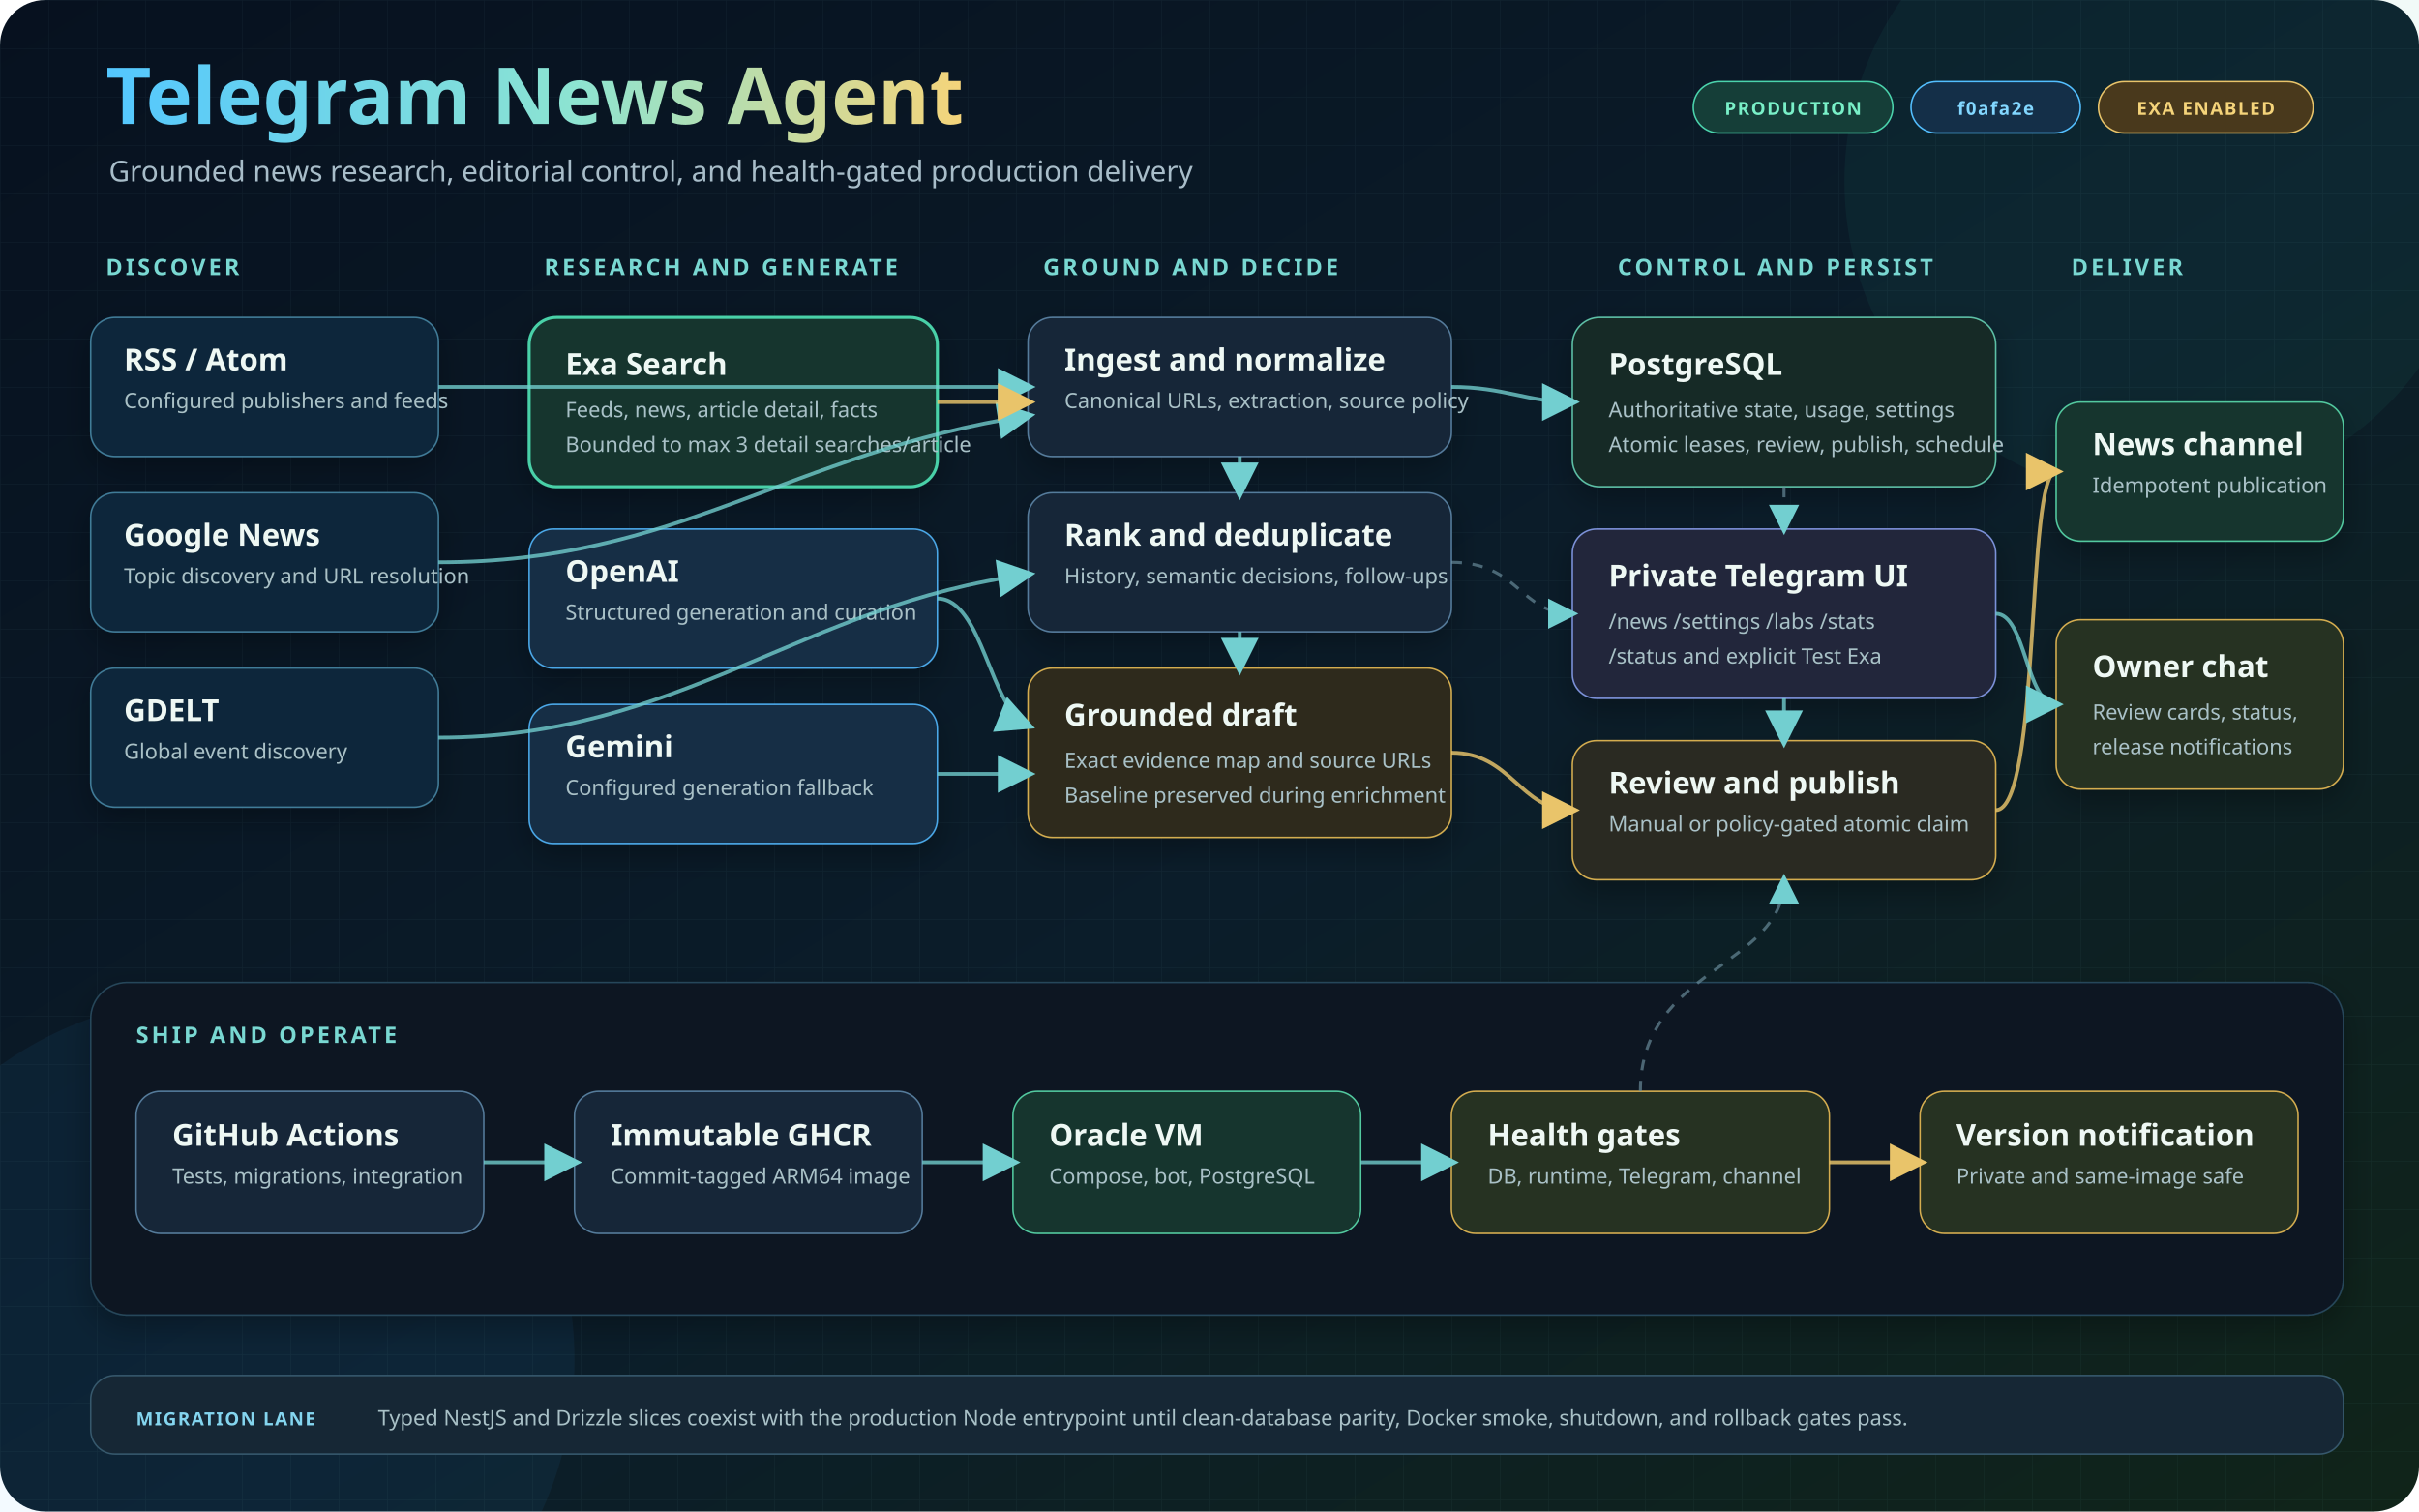
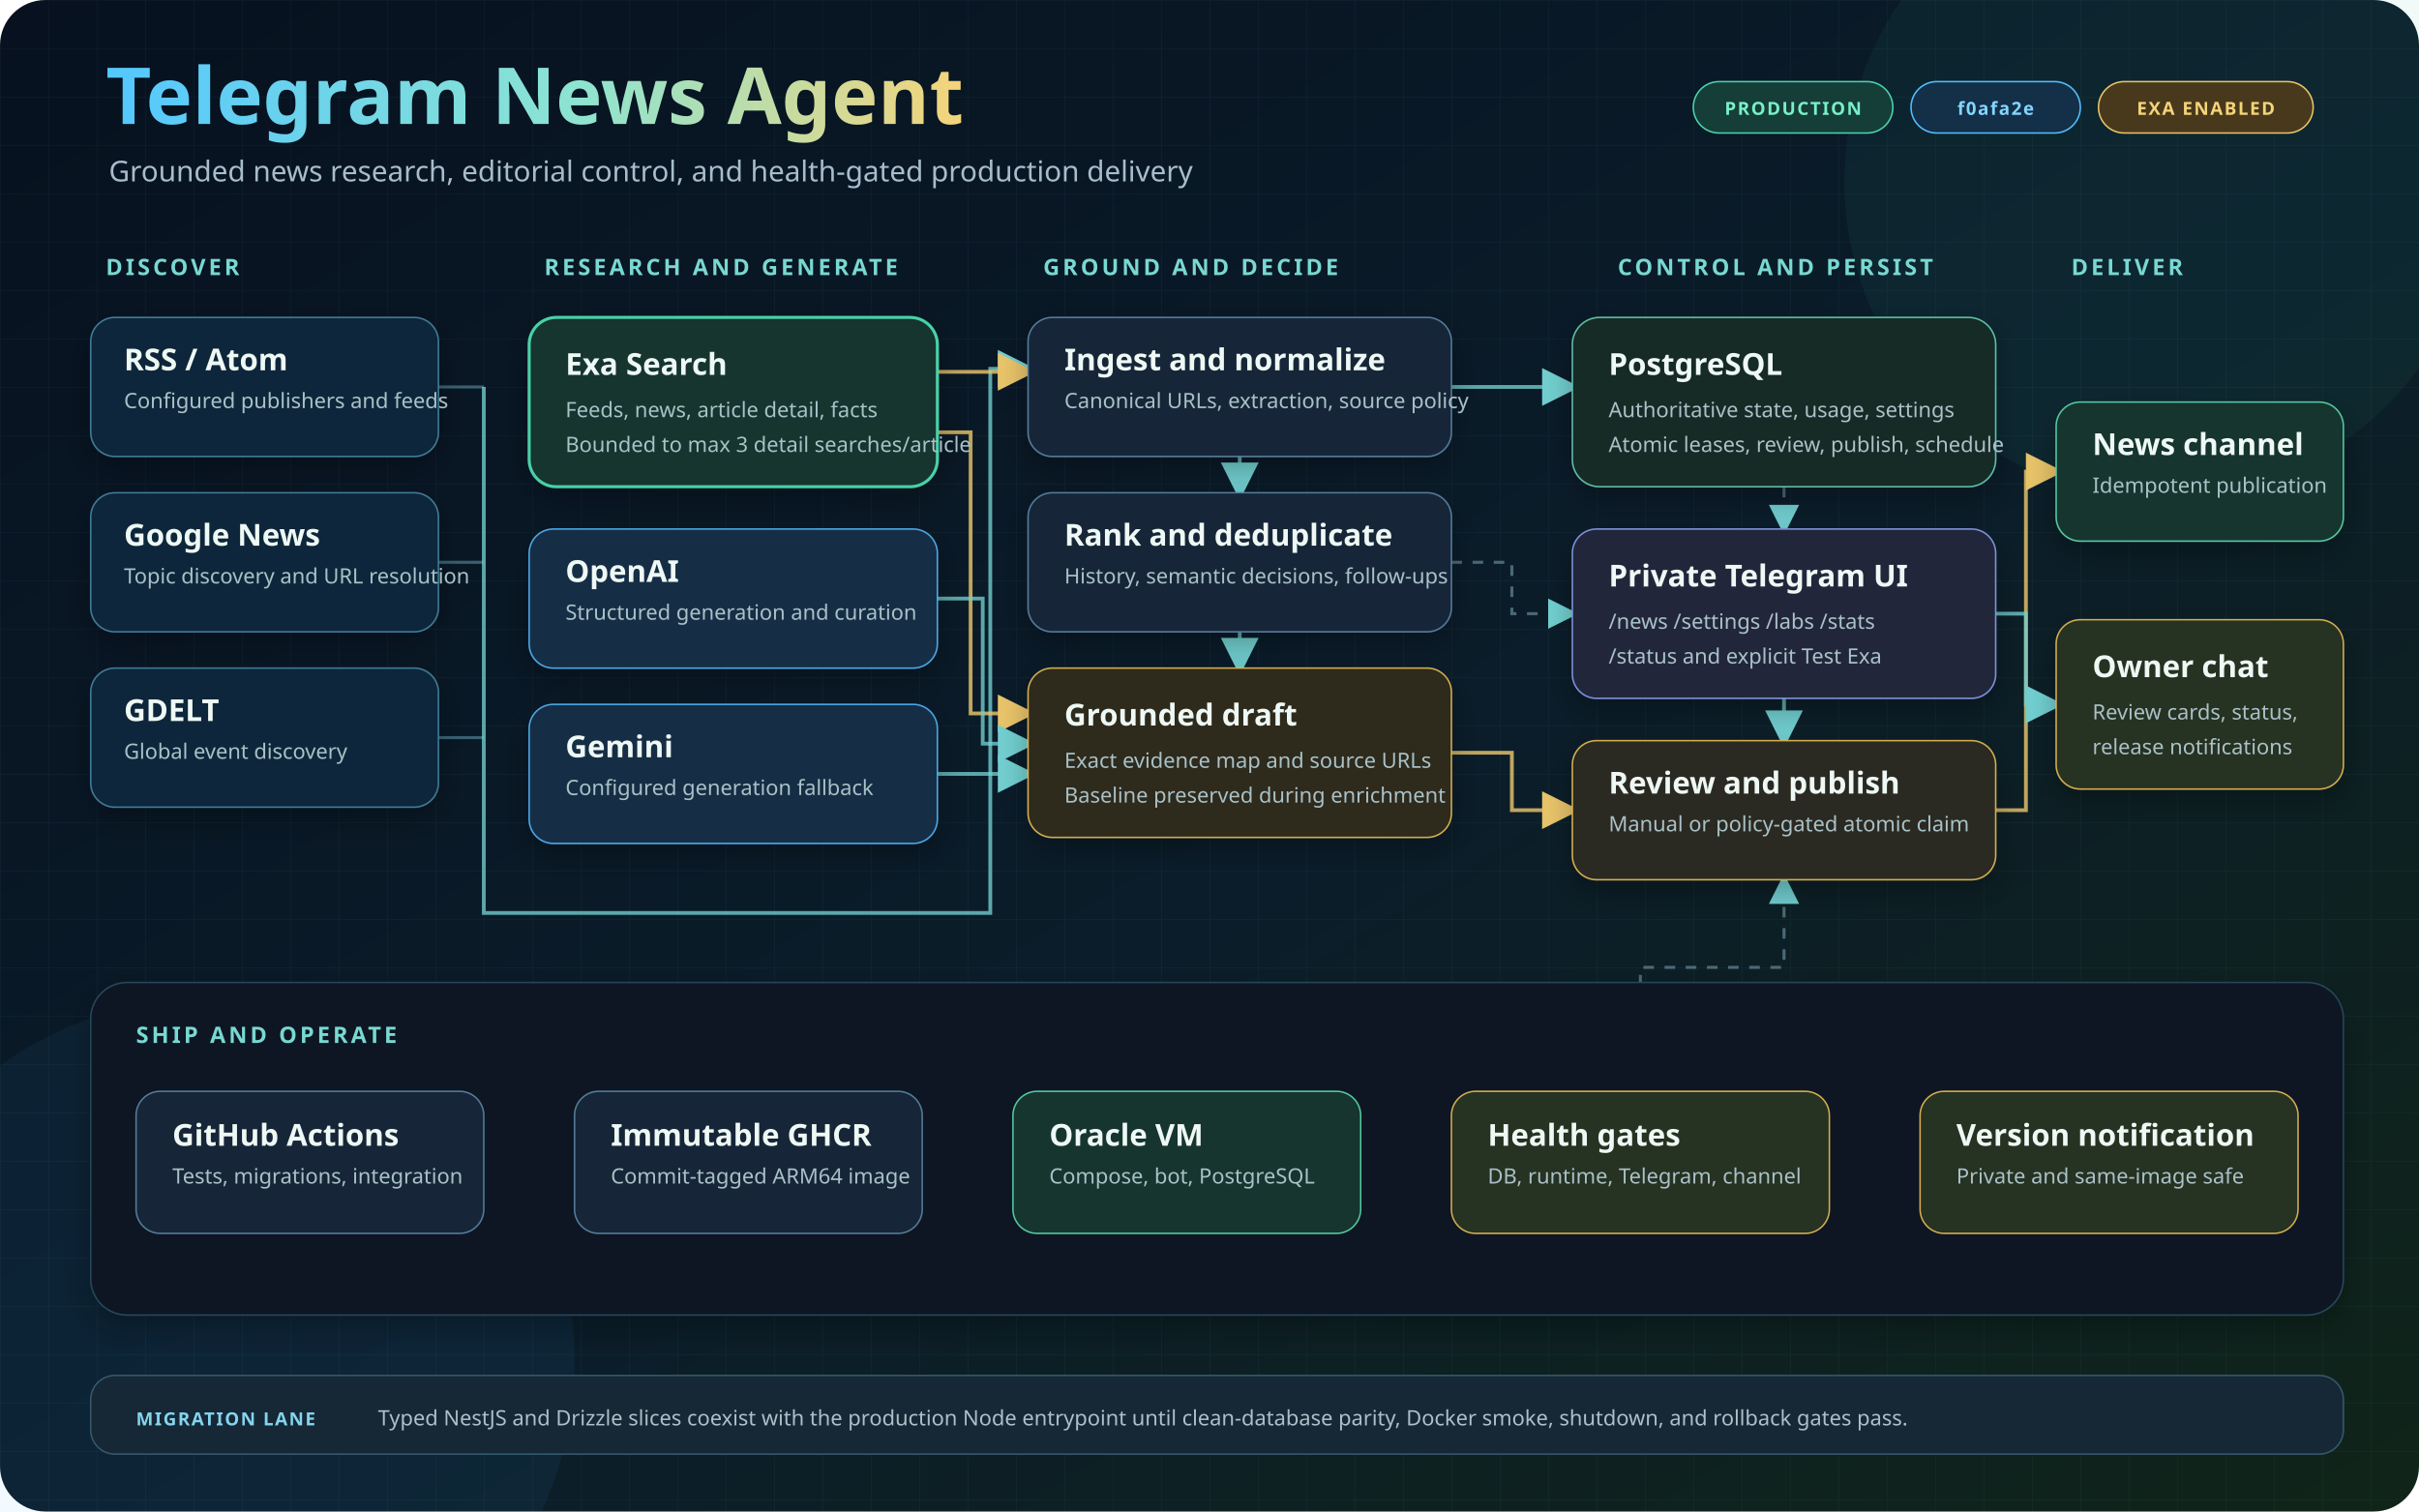
<svg xmlns="http://www.w3.org/2000/svg" width="1600" height="1000" viewBox="0 0 1600 1000" role="img" aria-labelledby="title desc">
  <defs>
    <linearGradient id="bg" x1="0" y1="0" x2="1" y2="1">
      <stop offset="0" stop-color="#07111f" />
      <stop offset="0.55" stop-color="#0b1d2a" />
      <stop offset="1" stop-color="#102419" />
    </linearGradient>
    <linearGradient id="titleGradient" x1="0" y1="0" x2="1" y2="0">
      <stop offset="0" stop-color="#53c7ff" />
      <stop offset="0.55" stop-color="#8de4d1" />
      <stop offset="1" stop-color="#f5d47a" />
    </linearGradient>
    <pattern id="grid" width="32" height="32" patternUnits="userSpaceOnUse">
      <path d="M 32 0 L 0 0 0 32" fill="none" stroke="#9dd7c8" stroke-opacity="0.05" stroke-width="1" />
    </pattern>
    <filter id="shadow" x="-20%" y="-20%" width="140%" height="140%">
      <feDropShadow dx="0" dy="8" stdDeviation="10" flood-color="#000" flood-opacity="0.28" />
    </filter>
    <marker id="arrow" markerWidth="10" markerHeight="10" refX="8" refY="5" orient="auto">
      <path d="M0,0 L10,5 L0,10 z" fill="#72cfd0" />
    </marker>
    <marker id="arrowGold" markerWidth="10" markerHeight="10" refX="8" refY="5" orient="auto">
      <path d="M0,0 L10,5 L0,10 z" fill="#e9c46a" />
    </marker>
    <style>
      .title { font: 700 52px 'Avenir Next', 'Trebuchet MS', sans-serif; fill: url(#titleGradient); }
      .subtitle { font: 400 19px 'Avenir Next', 'Trebuchet MS', sans-serif; fill: #a8bdc9; }
      .section { font: 700 15px 'Avenir Next', 'Trebuchet MS', sans-serif; letter-spacing: 2px; fill: #79d8d2; }
      .node-title { font: 700 20px 'Avenir Next', 'Trebuchet MS', sans-serif; fill: #eef8f4; }
      .node-copy { font: 400 14px 'Avenir Next', 'Trebuchet MS', sans-serif; fill: #a9c1c7; }
      .small { font: 600 12px 'Avenir Next', 'Trebuchet MS', sans-serif; letter-spacing: 1px; }
      .edge { fill: none; stroke: #72cfd0; stroke-width: 2.5; stroke-opacity: 0.78; marker-end: url(#arrow); }
      .edge-gold { fill: none; stroke: #e9c46a; stroke-width: 2.5; stroke-opacity: 0.82; marker-end: url(#arrowGold); }
      .edge-soft { fill: none; stroke: #6d91a0; stroke-width: 2; stroke-dasharray: 7 7; stroke-opacity: 0.65; marker-end: url(#arrow); }
+       .bus { fill: none; stroke: #4f8192; stroke-width: 2; stroke-opacity: 0.7; }
    </style>
  </defs>
  <rect width="1600" height="1000" rx="30" fill="url(#bg)" />
  <rect width="1600" height="1000" rx="30" fill="url(#grid)" />
  <circle cx="1430" cy="120" r="210" fill="#28b89c" opacity="0.07" />
  <circle cx="140" cy="900" r="240" fill="#3aa8ff" opacity="0.06" />
  <text x="70" y="82" class="title">Telegram News Agent</text>
  <text x="72" y="120" class="subtitle">Grounded news research, editorial control, and health-gated production delivery</text>
  <g transform="translate(1120 54)">
    <rect width="132" height="34" rx="17" fill="#153e38" stroke="#4bd4ad" />
    <text x="66" y="22" text-anchor="middle" class="small" fill="#79f0c8">PRODUCTION</text>
    <rect x="144" width="112" height="34" rx="17" fill="#142f48" stroke="#53bfff" />
    <text x="200" y="22" text-anchor="middle" class="small" fill="#82d7ff">f0afa2e</text>
    <rect x="268" width="142" height="34" rx="17" fill="#49391c" stroke="#e9c46a" />
    <text x="339" y="22" text-anchor="middle" class="small" fill="#f5d47a">EXA ENABLED</text>
  </g>
  <text x="70" y="182" class="section">DISCOVER</text>
  <text x="360" y="182" class="section">RESEARCH AND GENERATE</text>
  <text x="690" y="182" class="section">GROUND AND DECIDE</text>
  <text x="1070" y="182" class="section">CONTROL AND PERSIST</text>
  <text x="1370" y="182" class="section">DELIVER</text>
+   <g id="dependency-edges">
+     <path d="M290 256 H320" class="bus" />
+     <path d="M290 372 H320" class="bus" />
+     <path d="M290 488 H320" class="bus" />
+     <path d="M320 256 V604 H655 V244 H680" class="edge" />
+     <path d="M620 246 H680" class="edge-gold" />
+     <path d="M620 286 H642 V472 H680" class="edge-gold" />
+     <path d="M620 396 H650 V492 H680" class="edge" />
+     <path d="M620 512 H680" class="edge" />
+     <path d="M820 302 V326" class="edge" />
+     <path d="M820 418 V442" class="edge" />
+     <path d="M960 256 H1040" class="edge" />
+     <path d="M960 372 H1000 V406 H1040" class="edge-soft" />
+     <path d="M960 498 H1000 V536 H1040" class="edge-gold" />
+     <path d="M1180 322 V350" class="edge-soft" />
+     <path d="M1180 462 V490" class="edge" />
+     <path d="M1320 536 H1340 V312 H1360" class="edge-gold" />
+     <path d="M1320 406 H1340 V466 H1360" class="edge" />
+     <path d="M320 769 H380" class="edge" />
+     <path d="M610 769 H670" class="edge" />
+     <path d="M900 769 H960" class="edge" />
+     <path d="M1210 769 H1270" class="edge-gold" />
+     <path d="M1085 722 V640 H1180 V582" class="edge-soft" />
+   </g>
  <g filter="url(#shadow)">
    <rect x="60" y="210" width="230" height="92" rx="16" fill="#11283a" stroke="#407b98" />
    <text x="82" y="245" class="node-title">RSS / Atom</text>
    <text x="82" y="270" class="node-copy">Configured publishers and feeds</text>
    <rect x="60" y="326" width="230" height="92" rx="16" fill="#11283a" stroke="#407b98" />
    <text x="82" y="361" class="node-title">Google News</text>
    <text x="82" y="386" class="node-copy">Topic discovery and URL resolution</text>
    <rect x="60" y="442" width="230" height="92" rx="16" fill="#11283a" stroke="#407b98" />
    <text x="82" y="477" class="node-title">GDELT</text>
    <text x="82" y="502" class="node-copy">Global event discovery</text>
    <rect x="350" y="210" width="270" height="112" rx="18" fill="#15352f" stroke="#49d1a8" stroke-width="2" />
    <text x="374" y="248" class="node-title">Exa Search</text>
    <text x="374" y="276" class="node-copy">Feeds, news, article detail, facts</text>
    <text x="374" y="299" class="node-copy">Bounded to max 3 detail searches/article</text>
    <rect x="350" y="350" width="270" height="92" rx="16" fill="#172d45" stroke="#4ba8e8" />
    <text x="374" y="385" class="node-title">OpenAI</text>
    <text x="374" y="410" class="node-copy">Structured generation and curation</text>
    <rect x="350" y="466" width="270" height="92" rx="16" fill="#172d45" stroke="#4ba8e8" />
    <text x="374" y="501" class="node-title">Gemini</text>
    <text x="374" y="526" class="node-copy">Configured generation fallback</text>
    <rect x="680" y="210" width="280" height="92" rx="16" fill="#172638" stroke="#557b9b" />
    <text x="704" y="245" class="node-title">Ingest and normalize</text>
    <text x="704" y="270" class="node-copy">Canonical URLs, extraction, source policy</text>
    <rect x="680" y="326" width="280" height="92" rx="16" fill="#172638" stroke="#557b9b" />
    <text x="704" y="361" class="node-title">Rank and deduplicate</text>
    <text x="704" y="386" class="node-copy">History, semantic decisions, follow-ups</text>
    <rect x="680" y="442" width="280" height="112" rx="16" fill="#2d2a1d" stroke="#d4ad50" />
    <text x="704" y="480" class="node-title">Grounded draft</text>
    <text x="704" y="508" class="node-copy">Exact evidence map and source URLs</text>
    <text x="704" y="531" class="node-copy">Baseline preserved during enrichment</text>
    <rect x="1040" y="210" width="280" height="112" rx="18" fill="#192b27" stroke="#5dc0a6" />
    <text x="1064" y="248" class="node-title">PostgreSQL</text>
    <text x="1064" y="276" class="node-copy">Authoritative state, usage, settings</text>
    <text x="1064" y="299" class="node-copy">Atomic leases, review, publish, schedule</text>
    <rect x="1040" y="350" width="280" height="112" rx="16" fill="#22283b" stroke="#7c91d9" />
    <text x="1064" y="388" class="node-title">Private Telegram UI</text>
    <text x="1064" y="416" class="node-copy">/news  /settings  /labs  /stats</text>
    <text x="1064" y="439" class="node-copy">/status and explicit Test Exa</text>
    <rect x="1040" y="490" width="280" height="92" rx="16" fill="#2c2a21" stroke="#d4ad50" />
    <text x="1064" y="525" class="node-title">Review and publish</text>
    <text x="1064" y="550" class="node-copy">Manual or policy-gated atomic claim</text>
    <rect x="1360" y="266" width="190" height="92" rx="16" fill="#17352e" stroke="#52c99f" />
    <text x="1384" y="301" class="node-title">News channel</text>
    <text x="1384" y="326" class="node-copy">Idempotent publication</text>
    <rect x="1360" y="410" width="190" height="112" rx="16" fill="#263020" stroke="#d4ad50" />
    <text x="1384" y="448" class="node-title">Owner chat</text>
    <text x="1384" y="476" class="node-copy">Review cards, status,</text>
    <text x="1384" y="499" class="node-copy">release notifications</text>
  </g>
-   <path d="M290 256 C430 256 540 256 680 256" class="edge" />
-   <path d="M290 372 C450 372 520 300 680 275" class="edge" />
-   <path d="M290 488 C450 488 530 400 680 380" class="edge" />
-   <path d="M620 266 C650 266 655 266 680 266" class="edge-gold" />
-   <path d="M620 396 C650 396 655 470 680 480" class="edge" />
-   <path d="M620 512 C650 512 655 512 680 512" class="edge" />
-   <path d="M820 302 L820 326" class="edge" />
-   <path d="M820 418 L820 442" class="edge" />
-   <path d="M960 256 C995 256 1010 266 1040 266" class="edge" />
-   <path d="M960 372 C1005 372 1005 406 1040 406" class="edge-soft" />
-   <path d="M960 498 C1000 498 1005 536 1040 536" class="edge-gold" />
-   <path d="M1180 322 L1180 350" class="edge-soft" />
-   <path d="M1180 462 L1180 490" class="edge" />
-   <path d="M1320 536 C1350 536 1340 312 1360 312" class="edge-gold" />
-   <path d="M1320 406 C1340 406 1340 466 1360 466" class="edge" />
  <g filter="url(#shadow)">
    <rect x="60" y="650" width="1490" height="220" rx="24" fill="#0d1824" stroke="#28465a" />
    <text x="90" y="690" class="section">SHIP AND OPERATE</text>
    <rect x="90" y="722" width="230" height="94" rx="16" fill="#172638" stroke="#557b9b" />
    <text x="114" y="758" class="node-title">GitHub Actions</text>
    <text x="114" y="783" class="node-copy">Tests, migrations, integration</text>
    <rect x="380" y="722" width="230" height="94" rx="16" fill="#172638" stroke="#557b9b" />
    <text x="404" y="758" class="node-title">Immutable GHCR</text>
    <text x="404" y="783" class="node-copy">Commit-tagged ARM64 image</text>
    <rect x="670" y="722" width="230" height="94" rx="16" fill="#17352e" stroke="#52c99f" />
    <text x="694" y="758" class="node-title">Oracle VM</text>
    <text x="694" y="783" class="node-copy">Compose, bot, PostgreSQL</text>
    <rect x="960" y="722" width="250" height="94" rx="16" fill="#263020" stroke="#d4ad50" />
    <text x="984" y="758" class="node-title">Health gates</text>
    <text x="984" y="783" class="node-copy">DB, runtime, Telegram, channel</text>
    <rect x="1270" y="722" width="250" height="94" rx="16" fill="#263020" stroke="#d4ad50" />
    <text x="1294" y="758" class="node-title">Version notification</text>
    <text x="1294" y="783" class="node-copy">Private and same-image safe</text>
  </g>
-   <path d="M320 769 L380 769" class="edge" />
-   <path d="M610 769 L670 769" class="edge" />
-   <path d="M900 769 L960 769" class="edge" />
-   <path d="M1210 769 L1270 769" class="edge-gold" />
-   <path d="M1085 722 C1085 640 1180 640 1180 582" class="edge-soft" />
  <rect x="60" y="910" width="1490" height="52" rx="16" fill="#162735" stroke="#36586c" />
  <text x="90" y="943" class="small" fill="#84d5ef">MIGRATION LANE</text>
  <text x="250" y="943" class="node-copy">Typed NestJS and Drizzle slices coexist with the production Node entrypoint until clean-database parity, Docker smoke, shutdown, and rollback gates pass.</text>
</svg>
